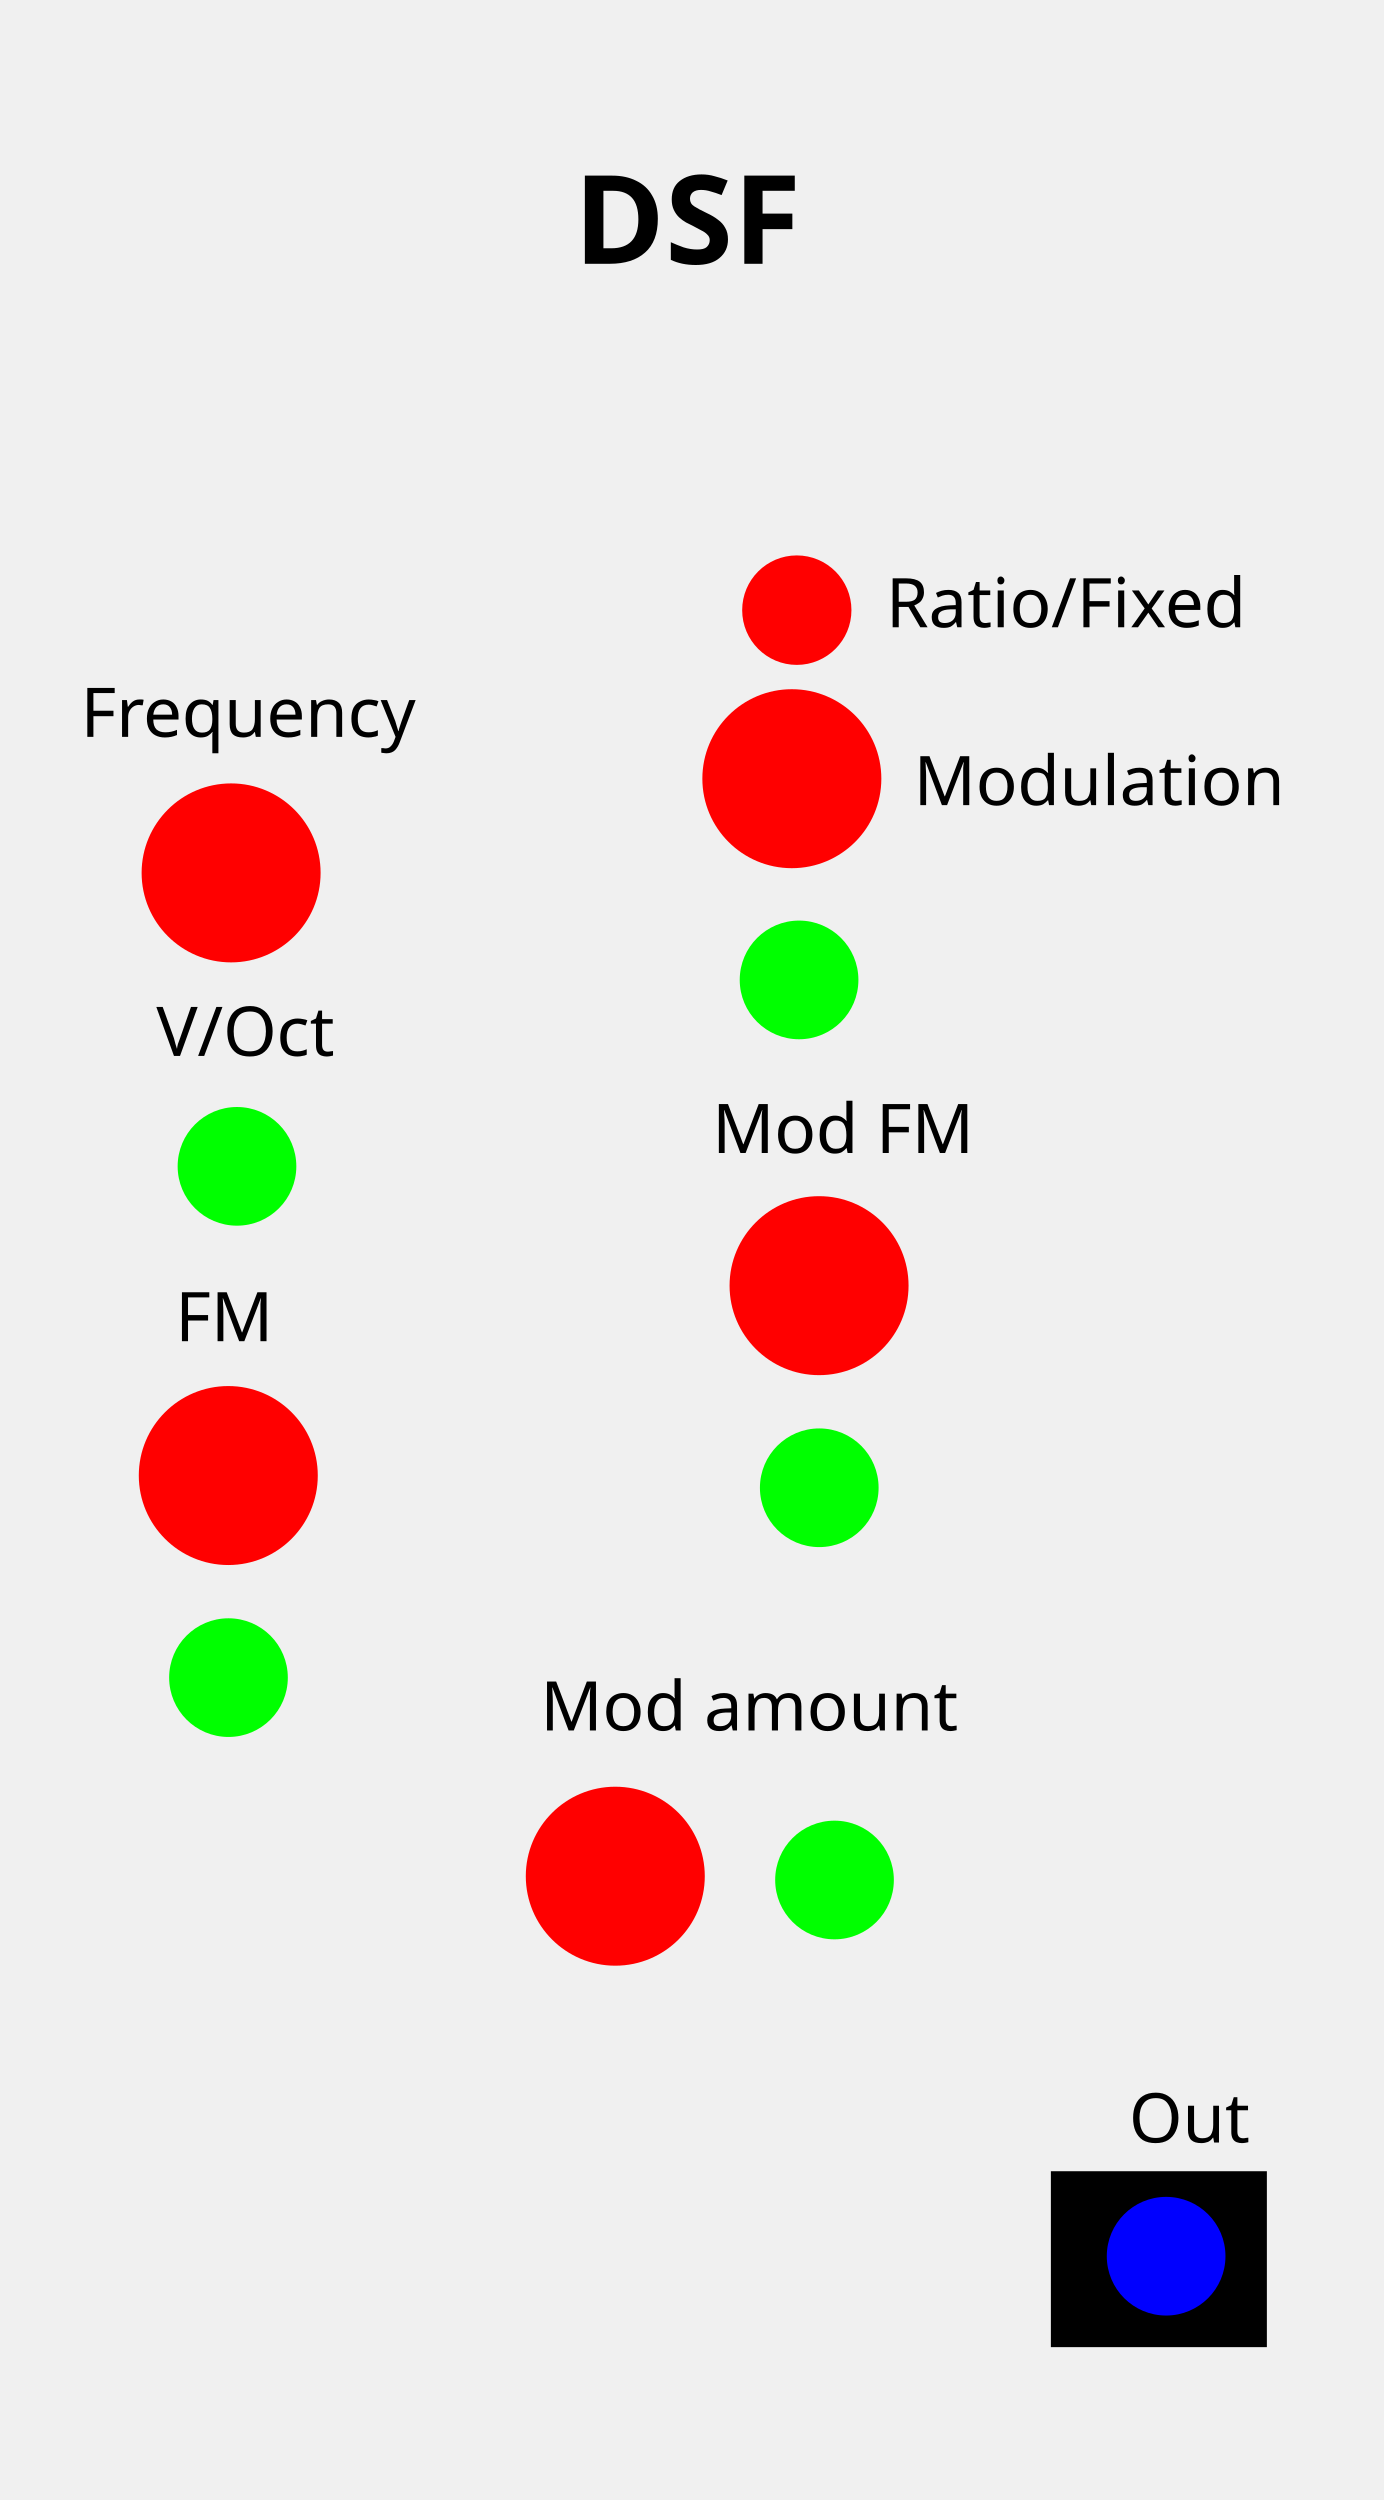
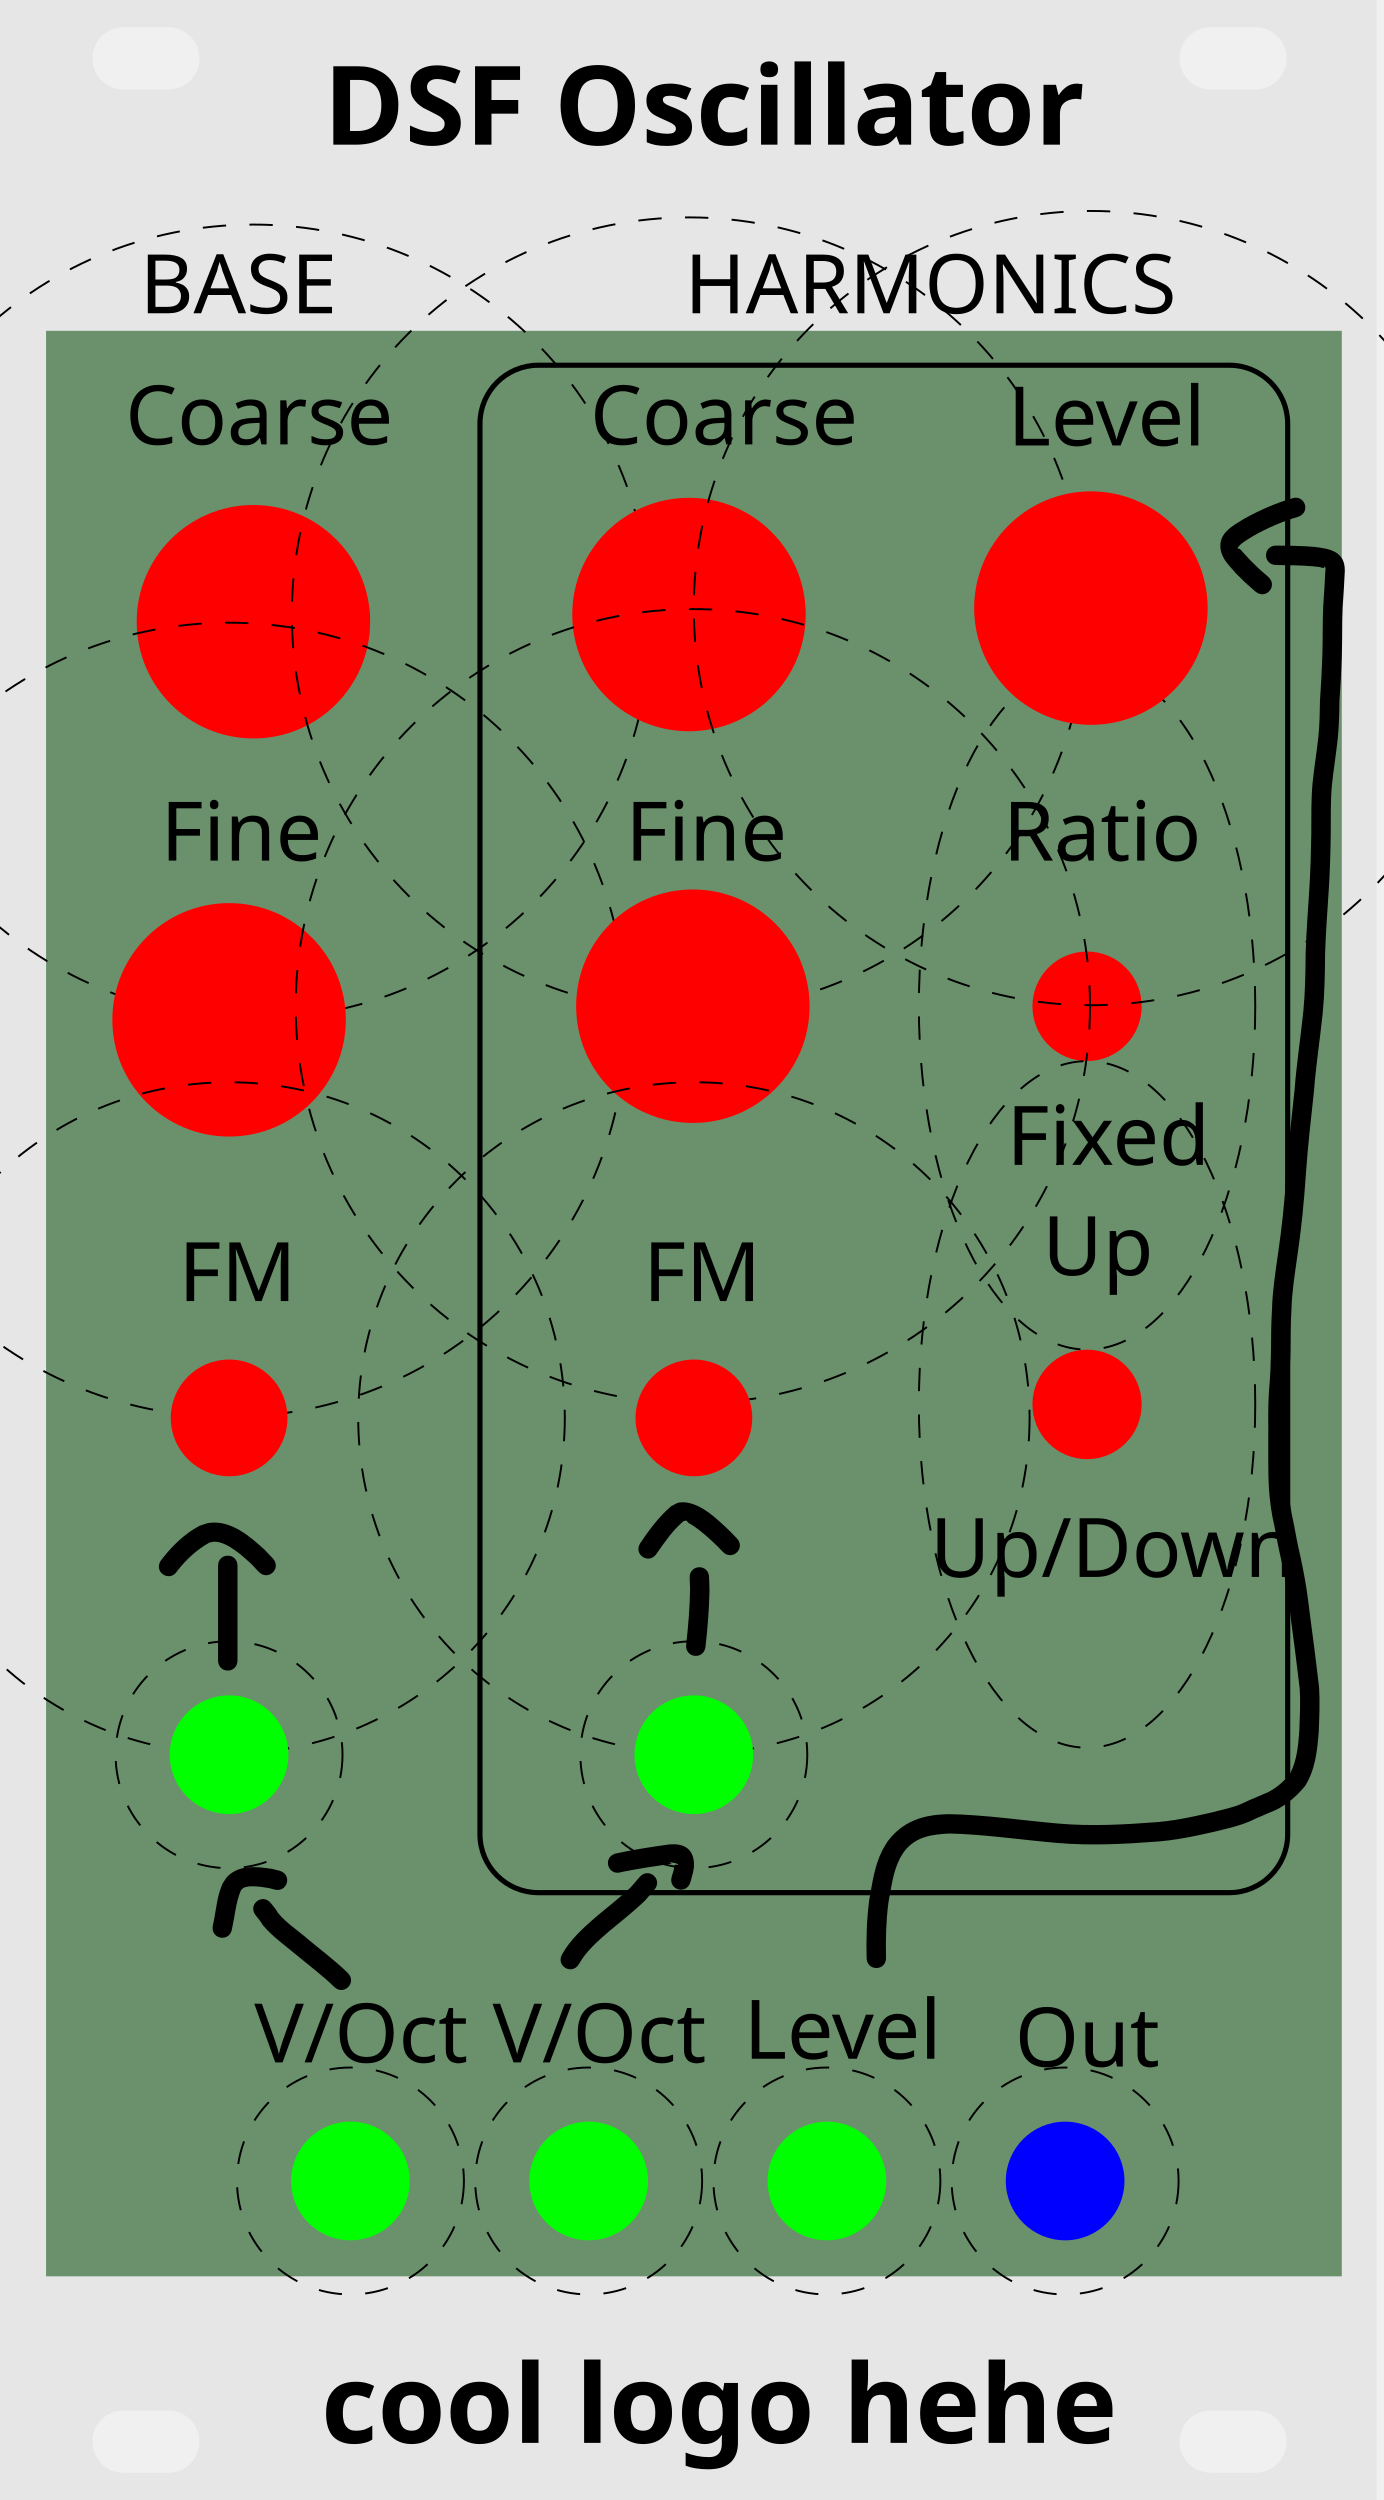
<svg xmlns="http://www.w3.org/2000/svg" version="1.1" width="71.12mm" height="128.5mm" viewBox="0 0 71.12 128.5" id="svg8664">
-   <defs id="defs8668" />
-   <g style="display:none;fill:#000000;fill-opacity:1;stroke:#000000;stroke-linecap:round;stroke-linejoin:round;stroke-opacity:1" id="g6" />
-   <g id="layer2" style="display:none;fill:#280b0b">
-     <g id="g721">
-       <rect style="fill:#e6e6e6;stroke:none;stroke-width:0mm" height="128.5" width="70.76" x="0" y="0" rx="0" ry="0" id="rect711" />
-       <rect style="fill:#ffffff;stroke:none;stroke-width:0mm" height="3.2" width="5.5" x="4.75" y="123.9" rx="1.6" ry="0" id="rect713" />
-       <rect style="fill:#ffffff;stroke:none;stroke-width:0mm" height="3.2" width="5.5" x="4.75" y="1.4" rx="1.6" ry="0" id="rect715" />
-       <rect style="fill:#ffffff;stroke:none;stroke-width:0mm" height="3.2" width="5.5" x="60.63" y="123.9" rx="1.6" ry="0" id="rect717" />
-       <rect style="fill:#ffffff;stroke:none;stroke-width:0mm" height="3.2" width="5.5" x="60.63" y="1.4" rx="1.6" ry="0" id="rect719" />
+   <defs id="defs8668">
+     </defs>
+   <g id="layer2" style="display:inline;fill:#280b0b">
+     <path id="rect711" clip-path="none" style="display:inline;fill:#e6e6e6;stroke:none;stroke-width:0mm" d="M 0 0 L 0 128.5 L 70.76 128.5 L 70.76 0 L 0 0 z M 6.35 1.4 L 8.65 1.4 C 9.537 1.4 10.25 2.113 10.25 3 C 10.25 3.886 9.537 4.6 8.65 4.6 L 6.35 4.6 C 5.464 4.6 4.75 3.886 4.75 3 C 4.75 2.113 5.464 1.4 6.35 1.4 z M 62.23 1.4 L 64.53 1.4 C 65.416 1.4 66.13 2.113 66.13 3 C 66.13 3.886 65.416 4.6 64.53 4.6 L 62.23 4.6 C 61.343 4.6 60.63 3.886 60.63 3 C 60.63 2.113 61.343 1.4 62.23 1.4 z M 6.35 123.9 L 8.65 123.9 C 9.537 123.9 10.25 124.613 10.25 125.5 C 10.25 126.386 9.537 127.1 8.65 127.1 L 6.35 127.1 C 5.464 127.1 4.75 126.386 4.75 125.5 C 4.75 124.613 5.464 123.9 6.35 123.9 z M 62.23 123.9 L 64.53 123.9 C 65.416 123.9 66.13 124.613 66.13 125.5 C 66.13 126.386 65.416 127.1 64.53 127.1 L 62.23 127.1 C 61.343 127.1 60.63 126.386 60.63 125.5 C 60.63 124.613 61.343 123.9 62.23 123.9 z " />
+   </g>
+   <g id="layer1" style="display:inline">
+     <rect style="display:inline;fill:#28652c;fill-opacity:0.65;stroke:none;stroke-width:0.49" id="rect10531" width="66.6" height="100" x="2.368" y="17.004" />
+   </g>
+   <g id="layer5" style="display:inline">
+     <path style="fill:#000000;stroke:none;stroke-width:0.265" id="path10471" d="m 12.208,85.337 c 0,-0.839 0,-1.678 0,-2.517 0,-0.776 0,-1.553 0,-2.329 0,-0.707 -1,-0.707 -1,0 v 0 c 0,0.776 0,1.553 0,2.329 0,0.839 0,1.678 0,2.517 0,0.707 1,0.707 1,0 z" />
+     <path style="fill:#000000;stroke:none;stroke-width:0.265" id="path10473" d="m 9.116,80.736 c 0.455,-0.572 1.003,-1.093 1.646,-1.445 0.087,-0.016 0.172,-0.048 0.26,-0.048 0.653,-0.003 1.459,0.742 1.901,1.149 0.122,0.131 0.245,0.261 0.367,0.392 0.485,0.515 1.213,-0.171 0.728,-0.686 v 0 c -0.14,-0.148 -0.281,-0.297 -0.421,-0.445 -0.765,-0.693 -1.702,-1.511 -2.822,-1.379 -0.174,0.021 -0.337,0.098 -0.505,0.147 -0.132,0.076 -0.269,0.144 -0.395,0.229 -0.629,0.421 -1.177,0.987 -1.627,1.59 -0.351,0.614 0.517,1.11 0.868,0.496 z" />
+     <path style="fill:#000000;stroke:none;stroke-width:0.265" id="path10475" d="m 36.264,84.637 c 0.108,-0.972 0.188,-1.943 0.205,-2.921 -0.007,-0.216 -0.014,-0.432 -0.021,-0.647 -0.024,-0.707 -1.023,-0.673 -0.999,0.034 v 0 c 0.007,0.199 0.014,0.398 0.021,0.597 -0.015,0.947 -0.096,1.887 -0.2,2.828 -0.078,0.703 0.916,0.813 0.994,0.11 z" />
+     <path style="fill:#000000;stroke:none;stroke-width:0.265" id="path10477" d="m 33.755,79.85 c 0.411,-0.592 0.828,-1.201 1.384,-1.666 0.047,-0.006 0.095,-0.034 0.14,-0.019 0.046,0.016 0.063,0.074 0.102,0.103 0.095,0.069 0.203,0.121 0.299,0.188 0.421,0.295 0.797,0.635 1.167,0.991 0.1,0.104 0.2,0.208 0.3,0.311 0.491,0.509 1.211,-0.185 0.72,-0.694 v 0 c -0.109,-0.113 -0.219,-0.227 -0.328,-0.34 -0.649,-0.618 -1.63,-1.616 -2.607,-1.497 -0.161,0.019 -0.296,0.131 -0.443,0.197 -0.623,0.543 -1.123,1.209 -1.581,1.895 -0.375,0.6 0.473,1.13 0.848,0.53 z" />
+     <path style="fill:#000000;stroke:none;stroke-width:0.265" id="path10485" d="m 17.874,101.408 c -0.63,-0.618 -1.342,-1.144 -2.017,-1.709 -0.524,-0.46 -1.125,-0.836 -1.572,-1.378 -0.098,-0.181 -0.231,-0.337 -0.36,-0.496 -0.444,-0.55 -1.222,0.078 -0.778,0.628 v 0 c 0.133,0.165 0.264,0.327 0.372,0.511 0.494,0.579 1.112,1.018 1.696,1.502 0.653,0.546 1.341,1.055 1.952,1.649 0.5,0.5 1.207,-0.207 0.707,-0.707 z" />
+     <path style="fill:#000000;stroke:none;stroke-width:0.265" id="path10487" d="m 11.926,99.142 c 0.147,-0.66 0.193,-1.347 0.455,-1.976 0.041,-0.04 0.075,-0.09 0.123,-0.12 0.289,-0.18 1.029,-0.045 1.344,0.006 0.086,0.023 0.172,0.046 0.258,0.07 0.684,0.178 0.936,-0.79 0.251,-0.968 v 0 c -0.118,-0.03 -0.237,-0.06 -0.355,-0.09 -0.765,-0.118 -1.664,-0.232 -2.281,0.359 -0.111,0.107 -0.181,0.25 -0.271,0.375 -0.049,0.127 -0.106,0.252 -0.147,0.382 -0.186,0.592 -0.227,1.22 -0.368,1.821 -0.1,0.7 0.89,0.841 0.99,0.141 z" />
+     <path style="fill:#000000;stroke:none;stroke-width:0.265" id="path10489" d="m 29.765,100.942 c 0.375,-0.667 0.956,-1.16 1.522,-1.658 0.607,-0.506 1.23,-0.991 1.805,-1.534 0.191,-0.194 0.356,-0.41 0.537,-0.612 0.468,-0.53 -0.281,-1.192 -0.75,-0.662 v 0 c -0.159,0.182 -0.31,0.37 -0.475,0.548 -0.564,0.536 -1.185,1.007 -1.779,1.509 -0.648,0.571 -1.302,1.148 -1.729,1.913 -0.351,0.614 0.517,1.11 0.868,0.496 z" />
+     <path style="fill:#000000;stroke:none;stroke-width:0.265" id="path10491" d="m 31.937,96.224 c 0.861,-0.173 1.732,-0.308 2.601,-0.432 -0.422,-0.138 0.398,-0.018 0.316,0.05 -0.048,0.04 -0.14,-0.049 -0.175,0.039 -0.032,0.081 -0.033,0.171 -0.055,0.255 -0.029,0.11 -0.065,0.217 -0.098,0.326 -0.195,0.68 0.766,0.955 0.961,0.276 v 0 c 0.083,-0.299 0.205,-0.649 0.185,-0.967 -0.049,-0.798 -0.57,-1.025 -1.277,-0.968 -0.928,0.133 -1.86,0.27 -2.776,0.474 -0.671,0.224 -0.355,1.172 0.316,0.949 z" />
+     <path style="fill:#000000;stroke:none;stroke-width:0.265" id="path10493" d="m 45.542,100.623 c -0.022,-0.945 1.72e-4,-1.884 0.122,-2.821 0.148,-0.777 0.232,-1.6 0.607,-2.311 0.058,-0.109 0.131,-0.21 0.196,-0.315 0.607,-0.785 1.409,-0.883 2.343,-0.934 1.843,0.048 3.67,0.324 5.505,0.483 1.751,0.154 3.505,0.058 5.253,-0.075 0.672,-0.057 1.334,-0.172 1.994,-0.311 0.413,-0.096 0.83,-0.174 1.239,-0.283 0.495,-0.119 0.986,-0.243 1.454,-0.446 0.429,-0.209 0.875,-0.38 1.311,-0.573 0.602,-0.289 1.09,-0.724 1.512,-1.234 0.527,-0.835 0.632,-1.822 0.704,-2.784 0.033,-0.763 0.065,-1.529 0.02,-2.291 -0.083,-0.673 -0.168,-1.347 -0.247,-2.021 -0.103,-0.823 -0.223,-1.643 -0.321,-2.467 -0.094,-0.746 -0.23,-1.485 -0.389,-2.219 -0.136,-0.576 -0.248,-1.156 -0.352,-1.739 -0.14,-0.586 -0.224,-1.181 -0.269,-1.781 -0.032,-0.536 -0.034,-1.072 -0.035,-1.609 2.41e-4,-0.528 0.001,-1.055 0.002,-1.583 -0.005,-0.622 -0.006,-1.242 0.041,-1.862 0.062,-0.663 0.084,-1.329 0.097,-1.994 0.004,-0.712 0.006,-1.423 0.052,-2.134 0.022,-0.897 0.165,-1.781 0.289,-2.668 0.215,-1.425 0.356,-2.86 0.452,-4.298 0.099,-1.415 0.259,-2.825 0.413,-4.235 0.102,-1.356 0.315,-2.7 0.453,-4.052 0.098,-1.013 0.113,-2.031 0.122,-3.047 0.034,-1.093 0.119,-2.184 0.188,-3.275 0.06,-0.95 0.089,-1.902 0.102,-2.854 0.01,-0.852 -0.019,-1.703 0.063,-2.552 0.082,-0.793 0.212,-1.58 0.296,-2.372 0.065,-0.638 0.08,-1.279 0.087,-1.919 0.058,-0.777 0.097,-1.554 0.122,-2.333 0.032,-0.827 0.004,-1.655 0.043,-2.481 0.043,-0.635 0.086,-1.27 0.113,-1.906 0.003,-0.989 -0.762,-1.12 -1.568,-1.217 -0.647,-0.054 -1.297,-0.061 -1.946,-0.068 -0.707,-0.008 -0.718,0.992 -0.011,1 v 0 c 0.615,0.007 1.23,0.013 1.844,0.062 0.121,0.013 0.242,0.022 0.363,0.038 0.089,0.012 0.202,0.086 0.267,0.025 0.014,-0.013 -0.004,-0.046 0.012,-0.055 0.052,-0.029 0.063,0.33 0.04,0.173 -0.027,0.635 -0.07,1.268 -0.113,1.902 -0.038,0.831 -0.014,1.664 -0.044,2.496 -0.025,0.786 -0.067,1.57 -0.122,2.354 -0.007,0.609 -0.02,1.219 -0.082,1.825 -0.084,0.797 -0.217,1.587 -0.297,2.384 -0.081,0.876 -0.061,1.753 -0.067,2.632 -0.013,0.936 -0.041,1.872 -0.1,2.806 -0.07,1.109 -0.156,2.217 -0.19,3.329 -0.009,0.986 -0.023,1.973 -0.117,2.955 -0.137,1.35 -0.35,2.691 -0.452,4.045 -0.155,1.424 -0.317,2.847 -0.416,4.276 -0.094,1.414 -0.234,2.825 -0.445,4.227 -0.127,0.911 -0.272,1.821 -0.297,2.743 -0.046,0.725 -0.051,1.45 -0.053,2.177 -0.013,0.647 -0.034,1.294 -0.095,1.939 -0.049,0.645 -0.05,1.29 -0.044,1.937 -5.29e-4,0.529 -0.002,1.058 -0.002,1.586 0.001,0.561 0.004,1.122 0.038,1.682 0.048,0.634 0.134,1.263 0.282,1.883 0.107,0.595 0.222,1.187 0.36,1.775 0.154,0.703 0.282,1.411 0.373,2.125 0.099,0.823 0.217,1.643 0.321,2.465 0.077,0.656 0.158,1.311 0.242,1.965 0.046,0.717 0.007,1.438 -0.019,2.155 -0.056,0.758 -0.121,1.544 -0.482,2.227 -0.315,0.395 -0.689,0.723 -1.143,0.951 -0.436,0.195 -0.884,0.364 -1.313,0.574 -0.414,0.193 -0.867,0.275 -1.305,0.394 -0.391,0.107 -0.791,0.177 -1.185,0.27 -0.616,0.13 -1.235,0.239 -1.863,0.292 -1.694,0.129 -3.393,0.225 -5.09,0.076 -1.884,-0.164 -3.76,-0.453 -5.653,-0.485 -0.23,0.015 -0.462,0.017 -0.69,0.046 -1.018,0.129 -1.832,0.535 -2.446,1.368 -0.086,0.144 -0.181,0.284 -0.258,0.433 -0.409,0.801 -0.525,1.711 -0.683,2.584 -0.126,0.98 -0.155,1.961 -0.131,2.949 0,0.707 1,0.707 1,0 z" />
+     <path style="fill:#000000;stroke:none;stroke-width:0.265" id="path10495" d="m 66.406,25.617 c -0.864,0.252 -1.683,0.618 -2.469,1.053 -0.55,0.341 -1.289,0.715 -1.206,1.502 0.058,0.554 0.463,0.907 0.793,1.296 0.665,0.655 0.33,0.345 1,0.932 0.532,0.465 1.191,-0.287 0.658,-0.753 v 0 c -0.61,-0.532 -0.306,-0.252 -0.908,-0.841 -0.122,-0.132 -0.245,-0.263 -0.367,-0.395 -0.059,-0.064 -0.109,-0.138 -0.177,-0.193 -0.031,-0.025 -0.12,-0.002 -0.112,-0.041 0.043,-0.195 0.663,-0.543 0.804,-0.634 0.731,-0.407 1.495,-0.745 2.3,-0.979 0.671,-0.224 0.355,-1.172 -0.316,-0.949 z" />
+     <rect style="display:inline;fill:none;stroke:#000000;stroke-width:0.265" id="rect196" width="41.517" height="78.51" x="24.67" y="18.773" rx="3" ry="3" />
+   </g>
+   <g id="layer3" style="display:inline">
+     <g id="g2703" transform="translate(-111.0459,-78.39869)">
+       <circle style="display:inline;fill:none;stroke:#000000;stroke-width:0.1;stroke-dasharray:1.2, 1.2;stroke-dashoffset:0;stroke-opacity:1" id="circle13475-1-0" cx="124.072" cy="110.355" r="20.413" />
+       <circle style="display:inline;fill:#ff0000;stroke-width:0.345" id="circle13475-1" cx="124.072" cy="110.355" r="6" />
+     </g>
+     <g id="g2703-7" transform="translate(-88.65799,-78.76809)">
+       <circle style="display:inline;fill:none;stroke:#000000;stroke-width:0.1;stroke-dasharray:1.2, 1.2;stroke-dashoffset:0;stroke-opacity:1" id="circle13475-1-0-5" cx="124.072" cy="110.355" r="20.413" />
+       <circle style="display:inline;fill:#ff0000;stroke-width:0.345" id="circle13475-1-3" cx="124.072" cy="110.355" r="6" />
+     </g>
+     <g id="g2708" transform="translate(-114.5783,-56.61617)">
+       <ellipse style="display:inline;fill:none;stroke:#000000;stroke-width:0.1;stroke-dasharray:1.2, 1.2;stroke-dashoffset:0;stroke-opacity:1" id="circle13475-1-0-4" cx="170.453" cy="108.34" rx="8.645" ry="17.645" />
+       <ellipse style="display:inline;fill:#ff0000;stroke-width:0.265" id="circle13475-0-6" cx="170.453" cy="108.34" rx="2.808" ry="2.814" />
+     </g>
+     <g id="g2708-1" transform="translate(-114.5783,-36.15327)" style="display:inline">
+       <ellipse style="display:inline;fill:none;stroke:#000000;stroke-width:0.1;stroke-dasharray:1.2, 1.2;stroke-dashoffset:0;stroke-opacity:1" id="circle13475-1-0-4-7" cx="170.453" cy="108.34" rx="8.645" ry="17.645" />
+       <ellipse style="display:inline;fill:#ff0000;stroke-width:0.265" id="circle13475-0-6-6" cx="170.453" cy="108.34" rx="2.808" ry="2.814" />
+     </g>
+     <g id="g2703-8" transform="translate(-112.2974,-57.93579)">
+       <circle style="display:inline;fill:none;stroke:#000000;stroke-width:0.1;stroke-dasharray:1.2, 1.2;stroke-dashoffset:0;stroke-opacity:1" id="circle13475-1-0-3" cx="124.072" cy="110.355" r="20.413" />
+       <circle style="display:inline;fill:#ff0000;stroke-width:0.345" id="circle13475-1-1" cx="124.072" cy="110.355" r="6" />
+     </g>
+     <g id="g2703-77" transform="translate(-88.4588,-58.63596)">
+       <circle style="display:inline;fill:none;stroke:#000000;stroke-width:0.1;stroke-dasharray:1.2, 1.2;stroke-dashoffset:0;stroke-opacity:1" id="circle13475-1-0-6" cx="124.072" cy="110.355" r="20.413" />
+       <circle style="display:inline;fill:#ff0000;stroke-width:0.345" id="circle13475-1-10" cx="124.072" cy="110.355" r="6" />
+     </g>
+     <g id="g2698" transform="translate(-64.49895,-37.47415)">
+       <circle style="display:inline;fill:none;stroke:#000000;stroke-width:0.1;stroke-dasharray:1.2, 1.2;stroke-dashoffset:0;stroke-opacity:1" id="circle13475-1-0-2-7" cx="76.276" cy="110.355" r="17.254" />
+       <circle style="display:inline;fill:#ff0000;stroke-width:0.173" id="circle13475-1-9-0" cx="76.276" cy="110.355" r="3" />
+     </g>
+     <g id="g2698-3" transform="translate(-40.60941,-37.47415)">
+       <circle style="display:inline;fill:none;stroke:#000000;stroke-width:0.1;stroke-dasharray:1.2, 1.2;stroke-dashoffset:0;stroke-opacity:1" id="circle13475-1-0-2-7-5" cx="76.276" cy="110.355" r="17.254" />
+       <circle style="display:inline;fill:#ff0000;stroke-width:0.173" id="circle13475-1-9-0-7" cx="76.276" cy="110.355" r="3" />
+     </g>
+     <g id="g2703-77-1" transform="translate(-67.99938,-79.09886)" style="display:inline">
+       <circle style="display:inline;fill:none;stroke:#000000;stroke-width:0.1;stroke-dasharray:1.2, 1.2;stroke-dashoffset:0;stroke-opacity:1" id="circle13475-1-0-6-1" cx="124.072" cy="110.355" r="20.413" />
+       <circle style="display:inline;fill:#ff0000;stroke-width:0.345" id="circle13475-1-10-7" cx="124.072" cy="110.355" r="6" />
+     </g>
+     <g id="g2718" transform="translate(-61.50289,-63.45242)">
+       <ellipse style="display:inline;fill:none;stroke:#000000;stroke-width:0.1;stroke-dasharray:1.2, 1.2;stroke-dashoffset:0;stroke-opacity:1" id="circle13475-1-0-0-1-9" cx="73.276" cy="153.645" rx="5.832" ry="5.832" />
+       <circle style="display:inline;fill:#00ff00;stroke-width:0.265" id="path13156-4-87-6-5-1" cx="73.276" cy="153.645" r="3.05" />
+     </g>
+     <g id="g2718-5" transform="translate(-37.61335,-63.45242)" style="display:inline">
+       <ellipse style="display:inline;fill:none;stroke:#000000;stroke-width:0.1;stroke-dasharray:1.2, 1.2;stroke-dashoffset:0;stroke-opacity:1" id="circle13475-1-0-0-1-9-1" cx="73.276" cy="153.645" rx="5.832" ry="5.832" />
+       <circle style="display:inline;fill:#00ff00;stroke-width:0.265" id="path13156-4-87-6-5-1-5" cx="73.276" cy="153.645" r="3.05" />
+     </g>
+     <g id="g2718-5-5" transform="translate(-30.77336,-41.54231)" style="display:inline">
+       <ellipse style="display:inline;fill:none;stroke:#000000;stroke-width:0.1;stroke-dasharray:1.2, 1.2;stroke-dashoffset:0;stroke-opacity:1" id="circle13475-1-0-0-1-9-1-1" cx="73.276" cy="153.645" rx="5.832" ry="5.832" />
+       <circle style="display:inline;fill:#00ff00;stroke-width:0.265" id="path13156-4-87-6-5-1-5-5" cx="73.276" cy="153.645" r="3.05" />
+     </g>
+     <g id="g2718-5-5-7" transform="translate(-55.26297,-41.54231)" style="display:inline">
+       <ellipse style="display:inline;fill:none;stroke:#000000;stroke-width:0.1;stroke-dasharray:1.2, 1.2;stroke-dashoffset:0;stroke-opacity:1" id="circle13475-1-0-0-1-9-1-1-7" cx="73.276" cy="153.645" rx="5.832" ry="5.832" />
+       <circle style="display:inline;fill:#00ff00;stroke-width:0.265" id="path13156-4-87-6-5-1-5-5-9" cx="73.276" cy="153.645" r="3.05" />
+     </g>
+     <g id="g2718-5-5-5" transform="translate(-43.01816,-41.54231)" style="display:inline">
+       <ellipse style="display:inline;fill:none;stroke:#000000;stroke-width:0.1;stroke-dasharray:1.2, 1.2;stroke-dashoffset:0;stroke-opacity:1" id="circle13475-1-0-0-1-9-1-1-1" cx="73.276" cy="153.645" rx="5.832" ry="5.832" />
+       <circle style="display:inline;fill:#00ff00;stroke-width:0.265" id="path13156-4-87-6-5-1-5-5-6" cx="73.276" cy="153.645" r="3.05" />
+     </g>
+     <g id="g2718-2" transform="translate(-18.52856,-41.54231)">
+       <ellipse style="display:inline;fill:none;stroke:#000000;stroke-width:0.1;stroke-dasharray:1.2, 1.2;stroke-dashoffset:0;stroke-opacity:1" id="circle13475-1-0-0-1-9-9" cx="73.276" cy="153.645" rx="5.832" ry="5.832" />
+       <circle style="display:inline;fill:#0000ff;stroke-width:0.265" id="path13156-4-87-6-5-1-9" cx="73.276" cy="153.645" r="3.05" />
    </g>
  </g>
-   <g id="layer1" style="display:inline">
-     <rect style="display:inline;fill:#000000;stroke:none;stroke-width:0;stroke-dasharray:none" id="rect5959" width="11.102" height="9.042" x="54.015" y="111.601" />
-   </g>
-   <g id="layer4">
-     <text xml:space="preserve" style="font-style:normal;font-variant:normal;font-weight:normal;font-stretch:normal;font-size:3.528px;font-family:'Segoe UI';-inkscape-font-specification:'Segoe UI';display:inline;fill:#ffff00;stroke:none;stroke-width:0.265" x="46.96" y="41.384" id="text1062-4">
-       <tspan id="tspan1060-6" style="font-style:normal;font-variant:normal;font-weight:normal;font-stretch:normal;font-size:3.528px;font-family:'Segoe UI';-inkscape-font-specification:'Segoe UI';fill:#000000;stroke-width:0.265" x="46.96" y="41.384">Modulation</tspan>
+   <g id="layer6" style="display:inline">
+     <text xml:space="preserve" style="font-size:5.644px;font-family:'Segoe UI';-inkscape-font-specification:'Segoe UI';display:inline;fill:#000000;stroke:none;stroke-width:0.265" x="16.631" y="7.438" id="text386-47-0-1">
+       <tspan id="tspan384-05-2-9" style="font-style:normal;font-variant:normal;font-weight:bold;font-stretch:normal;font-size:5.644px;font-family:Ubuntu;-inkscape-font-specification:'Ubuntu Bold';fill:#000000;stroke:none;stroke-width:0.265" x="16.631" y="7.438">DSF Oscillator</tspan>
    </text>
-     <text xml:space="preserve" style="font-style:normal;font-variant:normal;font-weight:normal;font-stretch:normal;font-size:3.528px;font-family:'Segoe UI';-inkscape-font-specification:'Segoe UI';display:inline;fill:#ffff00;stroke:none;stroke-width:0.265" x="4.145" y="37.878" id="text1062-7">
-       <tspan id="tspan1060-9" style="font-style:normal;font-variant:normal;font-weight:normal;font-stretch:normal;font-size:3.528px;font-family:'Segoe UI';-inkscape-font-specification:'Segoe UI';fill:#000000;stroke-width:0.265" x="4.145" y="37.878">Frequency</tspan>
+     <text xml:space="preserve" style="font-size:5.644px;font-family:'Segoe UI';-inkscape-font-specification:'Segoe UI';display:inline;fill:#000000;stroke:none;stroke-width:0.265" x="16.512" y="125.559" id="text386-47-0-1-2">
+       <tspan id="tspan384-05-2-9-5" style="font-style:normal;font-variant:normal;font-weight:bold;font-stretch:normal;font-size:5.644px;font-family:Ubuntu;-inkscape-font-specification:'Ubuntu Bold';fill:#000000;stroke:none;stroke-width:0.265" x="16.512" y="125.559">cool logo hehe</tspan>
    </text>
-     <text xml:space="preserve" style="font-style:normal;font-variant:normal;font-weight:normal;font-stretch:normal;font-size:3.528px;font-family:'Segoe UI';-inkscape-font-specification:'Segoe UI';display:inline;fill:#ffff00;stroke:none;stroke-width:0.265" x="8.037" y="54.271" id="text1062-4-5">
-       <tspan style="font-style:normal;font-variant:normal;font-weight:normal;font-stretch:normal;font-size:3.528px;font-family:'Segoe UI';-inkscape-font-specification:'Segoe UI';fill:#000000;stroke-width:0.265" x="8.037" y="54.271" id="tspan1432">V/Oct</tspan>
+     <text xml:space="preserve" style="font-style:normal;font-variant:normal;font-weight:300;font-stretch:normal;font-size:4.233px;font-family:Ubuntu;-inkscape-font-specification:'Ubuntu Light';fill:#000000;stroke:none;stroke-width:0.265" x="6.435" y="22.84" id="text386">
+       <tspan id="tspan384" style="font-style:normal;font-variant:normal;font-weight:300;font-stretch:normal;font-size:4.233px;font-family:Ubuntu;-inkscape-font-specification:'Ubuntu Light';fill:#000000;stroke:none;stroke-width:0.265" x="6.435" y="22.84">Coarse</tspan>
    </text>
-     <text xml:space="preserve" style="display:inline;font-weight:normal;font-size:3.528px;font-family:'Segoe UI';-inkscape-font-specification:'Segoe UI';fill:#ffff00;stroke:none;stroke-width:0.265;font-style:normal;font-stretch:normal;font-variant:normal" x="58.023" y="110.127" id="text1062-4-5-4">
-       <tspan id="tspan1060-6-2-8" style="fill:#000000;stroke-width:0.265;-inkscape-font-specification:'Segoe UI';font-family:'Segoe UI';font-weight:normal;font-style:normal;font-stretch:normal;font-variant:normal;font-size:3.528px" x="58.023" y="110.127">Out</tspan>
-       <tspan style="fill:#000000;stroke-width:0.265;-inkscape-font-specification:'Segoe UI';font-family:'Segoe UI';font-weight:normal;font-style:normal;font-stretch:normal;font-variant:normal;font-size:3.528px" x="58.023" y="115.419" id="tspan1432-6" />
+     <text xml:space="preserve" style="font-style:normal;font-variant:normal;font-weight:300;font-stretch:normal;font-size:4.233px;font-family:Ubuntu;-inkscape-font-specification:'Ubuntu Light';fill:#000000;stroke:none;stroke-width:0.265" x="8.266" y="44.235" id="text386-5">
+       <tspan id="tspan384-0" style="font-style:normal;font-variant:normal;font-weight:300;font-stretch:normal;font-size:4.233px;font-family:Ubuntu;-inkscape-font-specification:'Ubuntu Light';fill:#000000;stroke:none;stroke-width:0.265" x="8.266" y="44.235">Fine</tspan>
    </text>
-     <text xml:space="preserve" style="font-weight:bold;font-size:6.35px;font-family:'Segoe UI';-inkscape-font-specification:'Segoe UI Bold';display:inline;fill:#ffff00;stroke:none;stroke-width:0.265" x="29.486" y="13.558" id="text1062-1">
-       <tspan id="tspan1060-26" style="font-size:6.35px;fill:#000000;stroke-width:0.265" x="29.486" y="13.558">DSF</tspan>
+     <text xml:space="preserve" style="font-style:normal;font-variant:normal;font-weight:300;font-stretch:normal;font-size:4.233px;font-family:Ubuntu;-inkscape-font-specification:'Ubuntu Light';fill:#000000;stroke:none;stroke-width:0.265" x="9.182" y="66.872" id="text386-5-6">
+       <tspan id="tspan384-0-5" style="font-style:normal;font-variant:normal;font-weight:300;font-stretch:normal;font-size:4.233px;font-family:Ubuntu;-inkscape-font-specification:'Ubuntu Light';fill:#000000;stroke:none;stroke-width:0.265" x="9.182" y="66.872">FM</tspan>
    </text>
-     <text xml:space="preserve" style="font-style:normal;font-variant:normal;font-weight:normal;font-stretch:normal;font-size:3.528px;font-family:'Segoe UI';-inkscape-font-specification:'Segoe UI';display:inline;fill:#ffff00;stroke:none;stroke-width:0.265" x="45.54" y="32.239" id="text1062-4-5-7">
-       <tspan id="tspan1060-6-2-5" style="font-style:normal;font-variant:normal;font-weight:normal;font-stretch:normal;font-size:3.528px;font-family:'Segoe UI';-inkscape-font-specification:'Segoe UI';fill:#000000;stroke-width:0.265" x="45.54" y="32.239">Ratio/Fixed</tspan>
-       <tspan style="font-style:normal;font-variant:normal;font-weight:normal;font-stretch:normal;font-size:3.528px;font-family:'Segoe UI';-inkscape-font-specification:'Segoe UI';fill:#000000;stroke-width:0.265" x="45.54" y="36.649" id="tspan1432-8" />
+     <text xml:space="preserve" style="font-style:normal;font-variant:normal;font-weight:300;font-stretch:normal;font-size:4.233px;font-family:Ubuntu;-inkscape-font-specification:'Ubuntu Light';display:inline;fill:#000000;stroke:none;stroke-width:0.265" x="52.157" y="106.219" id="text386-5-6-8-0">
+       <tspan id="tspan384-0-5-4-7" style="font-style:normal;font-variant:normal;font-weight:300;font-stretch:normal;font-size:4.233px;font-family:Ubuntu;-inkscape-font-specification:'Ubuntu Light';fill:#000000;stroke:none;stroke-width:0.265" x="52.157" y="106.219">Out</tspan>
    </text>
-     <text xml:space="preserve" style="font-style:normal;font-variant:normal;font-weight:normal;font-stretch:normal;font-size:3.528px;font-family:'Segoe UI';-inkscape-font-specification:'Segoe UI';display:inline;fill:#ffff00;stroke:none;stroke-width:0.265" x="27.775" y="88.943" id="text1062-4-5-3-3-2">
-       <tspan style="font-style:normal;font-variant:normal;font-weight:normal;font-stretch:normal;font-size:3.528px;font-family:'Segoe UI';-inkscape-font-specification:'Segoe UI';fill:#000000;stroke-width:0.265" x="27.775" y="88.943" id="tspan1-5-9">Mod amount</tspan>
+     <text xml:space="preserve" style="font-style:normal;font-variant:normal;font-weight:300;font-stretch:normal;font-size:4.233px;font-family:Ubuntu;-inkscape-font-specification:'Ubuntu Light';display:inline;fill:#000000;stroke:none;stroke-width:0.265" x="13.072" y="106.01" id="text386-5-6-8-0-9">
+       <tspan id="tspan384-0-5-4-7-0" style="font-style:normal;font-variant:normal;font-weight:300;font-stretch:normal;font-size:4.233px;font-family:Ubuntu;-inkscape-font-specification:'Ubuntu Light';fill:#000000;stroke:none;stroke-width:0.265" x="13.072" y="106.01">V/Oct</tspan>
+       <tspan style="font-style:normal;font-variant:normal;font-weight:300;font-stretch:normal;font-size:4.233px;font-family:Ubuntu;-inkscape-font-specification:'Ubuntu Light';fill:#000000;stroke:none;stroke-width:0.265" x="13.072" y="111.301" id="tspan10383" />
    </text>
-     <text xml:space="preserve" style="font-style:normal;font-variant:normal;font-weight:normal;font-stretch:normal;font-size:3.528px;font-family:'Segoe UI';-inkscape-font-specification:'Segoe UI';display:inline;fill:#ffff00;stroke:none;stroke-width:0.265" x="36.606" y="59.265" id="text1062-7-7-6">
-       <tspan id="tspan1060-9-0-0" style="font-style:normal;font-variant:normal;font-weight:normal;font-stretch:normal;font-size:3.528px;font-family:'Segoe UI';-inkscape-font-specification:'Segoe UI';fill:#000000;stroke-width:0.265" x="36.606" y="59.265">Mod FM</tspan>
+     <text xml:space="preserve" style="font-style:normal;font-variant:normal;font-weight:300;font-stretch:normal;font-size:4.233px;font-family:Ubuntu;-inkscape-font-specification:'Ubuntu Light';display:inline;fill:#000000;stroke:none;stroke-width:0.265" x="25.316" y="106.01" id="text386-5-6-8-0-9-1">
+       <tspan id="tspan384-0-5-4-7-0-3" style="font-style:normal;font-variant:normal;font-weight:300;font-stretch:normal;font-size:4.233px;font-family:Ubuntu;-inkscape-font-specification:'Ubuntu Light';fill:#000000;stroke:none;stroke-width:0.265" x="25.316" y="106.01">V/Oct</tspan>
+       <tspan style="font-style:normal;font-variant:normal;font-weight:300;font-stretch:normal;font-size:4.233px;font-family:Ubuntu;-inkscape-font-specification:'Ubuntu Light';fill:#000000;stroke:none;stroke-width:0.265" x="25.316" y="111.301" id="tspan10383-0" />
    </text>
-     <text xml:space="preserve" style="display:inline;font-style:normal;font-variant:normal;font-weight:normal;font-stretch:normal;font-size:3.528px;font-family:'Segoe UI';-inkscape-font-specification:'Segoe UI';fill:#ffff00;stroke:none;stroke-width:0.265" x="9.008" y="68.935" id="text1062-7-7">
-       <tspan id="tspan1060-9-0" style="font-style:normal;font-variant:normal;font-weight:normal;font-stretch:normal;font-size:3.528px;font-family:'Segoe UI';-inkscape-font-specification:'Segoe UI';fill:#000000;stroke-width:0.265" x="9.008" y="68.935">FM</tspan>
+     <text xml:space="preserve" style="font-style:normal;font-variant:normal;font-weight:300;font-stretch:normal;font-size:4.233px;font-family:Ubuntu;-inkscape-font-specification:'Ubuntu Light';display:inline;fill:#000000;stroke:none;stroke-width:0.265" x="38.236" y="105.817" id="text386-5-6-8-0-9-1-3">
+       <tspan style="font-style:normal;font-variant:normal;font-weight:300;font-stretch:normal;font-size:4.233px;font-family:Ubuntu;-inkscape-font-specification:'Ubuntu Light';fill:#000000;stroke:none;stroke-width:0.265" x="38.236" y="105.817" id="tspan10449">Level</tspan>
+       <tspan style="font-style:normal;font-variant:normal;font-weight:300;font-stretch:normal;font-size:4.233px;font-family:Ubuntu;-inkscape-font-specification:'Ubuntu Light';fill:#000000;stroke:none;stroke-width:0.265" x="38.236" y="111.109" id="tspan10383-0-9" />
+     </text>
+     <text xml:space="preserve" style="font-style:normal;font-variant:normal;font-weight:300;font-stretch:normal;font-size:4.233px;font-family:Ubuntu;-inkscape-font-specification:'Ubuntu Light';display:inline;fill:#000000;stroke:none;stroke-width:0.265" x="4.75" y="18.877" id="text382">
+       <tspan id="tspan380" style="font-style:normal;font-variant:normal;font-weight:300;font-stretch:normal;font-size:4.233px;font-family:Ubuntu;-inkscape-font-specification:'Ubuntu Light';fill:#000000;stroke:none;stroke-width:0.265" x="4.75" y="18.877" />
+     </text>
+     <text xml:space="preserve" style="font-style:normal;font-variant:normal;font-weight:300;font-stretch:normal;font-size:4.233px;font-family:Ubuntu;-inkscape-font-specification:'Ubuntu Light';display:inline;fill:#000000;stroke:none;stroke-width:0.265" x="30.324" y="22.84" id="text386-47">
+       <tspan id="tspan384-05" style="font-style:normal;font-variant:normal;font-weight:300;font-stretch:normal;font-size:4.233px;font-family:Ubuntu;-inkscape-font-specification:'Ubuntu Light';fill:#000000;stroke:none;stroke-width:0.265" x="30.324" y="22.84">Coarse</tspan>
+     </text>
+     <text xml:space="preserve" style="font-style:normal;font-variant:normal;font-weight:300;font-stretch:normal;font-size:4.233px;font-family:Ubuntu;-inkscape-font-specification:'Ubuntu Light';display:inline;fill:#000000;stroke:none;stroke-width:0.265" x="32.156" y="44.235" id="text386-5-7">
+       <tspan id="tspan384-0-8" style="font-style:normal;font-variant:normal;font-weight:300;font-stretch:normal;font-size:4.233px;font-family:Ubuntu;-inkscape-font-specification:'Ubuntu Light';fill:#000000;stroke:none;stroke-width:0.265" x="32.156" y="44.235">Fine</tspan>
+     </text>
+     <text xml:space="preserve" style="font-style:normal;font-variant:normal;font-weight:300;font-stretch:normal;font-size:4.233px;font-family:Ubuntu;-inkscape-font-specification:'Ubuntu Light';display:inline;fill:#000000;stroke:none;stroke-width:0.265" x="33.072" y="66.872" id="text386-5-6-8">
+       <tspan id="tspan384-0-5-4" style="font-style:normal;font-variant:normal;font-weight:300;font-stretch:normal;font-size:4.233px;font-family:Ubuntu;-inkscape-font-specification:'Ubuntu Light';fill:#000000;stroke:none;stroke-width:0.265" x="33.072" y="66.872">FM</tspan>
+     </text>
+     <text xml:space="preserve" style="font-style:normal;font-variant:normal;font-weight:300;font-stretch:normal;font-size:4.233px;font-family:Ubuntu;-inkscape-font-specification:'Ubuntu Light';display:inline;fill:#000000;stroke:none;stroke-width:0.265" x="51.801" y="22.897" id="text386-5-6-8-9">
+       <tspan id="tspan384-0-5-4-2" style="font-style:normal;font-variant:normal;font-weight:300;font-stretch:normal;font-size:4.233px;font-family:Ubuntu;-inkscape-font-specification:'Ubuntu Light';fill:#000000;stroke:none;stroke-width:0.265" x="51.801" y="22.897">Level</tspan>
+     </text>
+     <text xml:space="preserve" style="font-style:normal;font-variant:normal;font-weight:300;font-stretch:normal;font-size:4.233px;font-family:Ubuntu;-inkscape-font-specification:'Ubuntu Light';display:inline;fill:#000000;stroke:none;stroke-width:0.265" x="53.586" y="65.537" id="text386-4-8">
+       <tspan id="tspan384-9-5" style="font-style:normal;font-variant:normal;font-weight:300;font-stretch:normal;font-size:4.233px;font-family:Ubuntu;-inkscape-font-specification:'Ubuntu Light';fill:#000000;stroke:none;stroke-width:0.265" x="53.586" y="65.537">Up</tspan>
+     </text>
+     <text xml:space="preserve" style="font-style:normal;font-variant:normal;font-weight:300;font-stretch:normal;font-size:4.233px;font-family:Ubuntu;-inkscape-font-specification:'Ubuntu Light';display:inline;fill:#000000;stroke:none;stroke-width:0.265" x="47.811" y="81.054" id="text386-4-9-9">
+       <tspan id="tspan384-9-1-1" style="font-style:normal;font-variant:normal;font-weight:300;font-stretch:normal;font-size:4.233px;font-family:Ubuntu;-inkscape-font-specification:'Ubuntu Light';fill:#000000;stroke:none;stroke-width:0.265" x="47.811" y="81.054">Up/Down</tspan>
+     </text>
+     <text xml:space="preserve" style="font-style:normal;font-variant:normal;font-weight:300;font-stretch:normal;font-size:4.233px;font-family:Ubuntu;-inkscape-font-specification:'Ubuntu Light';display:inline;fill:#000000;stroke:none;stroke-width:0.265" x="6.459" y="17.104" id="text1268">
+       <tspan id="tspan1266" style="font-style:normal;font-variant:normal;font-weight:300;font-stretch:normal;font-size:4.233px;font-family:Ubuntu;-inkscape-font-specification:'Ubuntu Light';fill:#000000;stroke:none;stroke-width:0.265" x="6.459" y="17.104" />
+     </text>
+     <text xml:space="preserve" style="font-style:normal;font-variant:normal;font-weight:500;font-stretch:normal;font-size:4.233px;font-family:Ubuntu;-inkscape-font-specification:'Ubuntu Medium';display:inline;fill:#000000;stroke:none;stroke-width:0.265" x="7.193" y="16.105" id="text386-47-0">
+       <tspan id="tspan384-05-2" style="font-style:normal;font-variant:normal;font-weight:500;font-stretch:normal;font-size:4.233px;font-family:Ubuntu;-inkscape-font-specification:'Ubuntu Medium';fill:#000000;stroke:none;stroke-width:0.265" x="7.193" y="16.105">BASE</tspan>
+     </text>
+     <text xml:space="preserve" style="font-style:normal;font-variant:normal;font-weight:500;font-stretch:normal;font-size:4.233px;font-family:Ubuntu;-inkscape-font-specification:'Ubuntu Medium';display:inline;fill:#000000;stroke:none;stroke-width:0.265" x="35.19" y="16.105" id="text386-47-6">
+       <tspan id="tspan384-05-0" style="font-style:normal;font-variant:normal;font-weight:500;font-stretch:normal;font-size:4.233px;font-family:Ubuntu;-inkscape-font-specification:'Ubuntu Medium';fill:#000000;stroke:none;stroke-width:0.265" x="35.19" y="16.105">HARMONICS</tspan>
+     </text>
+     <text xml:space="preserve" style="font-style:normal;font-variant:normal;font-weight:300;font-stretch:normal;font-size:4.233px;font-family:Ubuntu;-inkscape-font-specification:'Ubuntu Light';display:inline;fill:#000000;stroke:none;stroke-width:0.265" x="51.56" y="44.235" id="text386-4">
+       <tspan id="tspan384-9" style="font-style:normal;font-variant:normal;font-weight:300;font-stretch:normal;font-size:4.233px;font-family:Ubuntu;-inkscape-font-specification:'Ubuntu Light';fill:#000000;stroke:none;stroke-width:0.265" x="51.56" y="44.235">Ratio</tspan>
+     </text>
+     <text xml:space="preserve" style="font-style:normal;font-variant:normal;font-weight:300;font-stretch:normal;font-size:4.233px;font-family:Ubuntu;-inkscape-font-specification:'Ubuntu Light';display:inline;fill:#000000;stroke:none;stroke-width:0.265" x="51.745" y="59.875" id="text386-4-9">
+       <tspan id="tspan384-9-1" style="font-style:normal;font-variant:normal;font-weight:300;font-stretch:normal;font-size:4.233px;font-family:Ubuntu;-inkscape-font-specification:'Ubuntu Light';fill:#000000;stroke:none;stroke-width:0.265" x="51.745" y="59.875">Fixed</tspan>
    </text>
  </g>
-   <g id="layer3" style="display:inline">
-     <circle style="display:inline;fill:#ff0000;stroke-width:0.265" id="path13156-4-8-0-1" cx="40.701" cy="40.025" r="4.6" />
-     <circle style="fill:#ff0000;stroke-width:0.265" id="circle13473" cx="31.626" cy="96.437" r="4.6" />
-     <circle style="fill:#ff0000;stroke-width:0.265" id="circle13475-1" cx="11.879" cy="44.867" r="4.6" />
-     <circle style="display:inline;fill:#ff0000;stroke-width:0.265" id="circle13475-1-9" cx="11.734" cy="75.843" r="4.6" />
-     <circle style="fill:#0000ff;stroke-width:0.265" id="path13156-4-87" cx="59.939" cy="115.969" r="3.05" />
-     <circle style="display:inline;fill:#00ff00;stroke-width:0.265" id="path13156-4-87-6" cx="12.181" cy="59.95" r="3.05" />
-     <ellipse style="display:inline;fill:#ff0000;stroke-width:0.265" id="circle13475-0-6" cx="40.956" cy="31.362" rx="2.808" ry="2.814" />
-     <circle style="display:inline;fill:#00ff00;stroke-width:0.265" id="path13156-4-87-6-5" cx="11.744" cy="86.23" r="3.05" />
-     <circle style="display:inline;fill:#00ff00;stroke-width:0.265" id="path13156-4-87-6-5-6" cx="41.072" cy="50.368" r="3.05" />
-     <circle style="display:inline;fill:#00ff00;stroke-width:0.265" id="path13156-4-87-6-5-6-1" cx="42.894" cy="96.632" r="3.05" />
-     <circle style="display:inline;fill:#00ff00;stroke-width:0.265" id="path13156-4-87-6-5-3" cx="42.11" cy="76.471" r="3.05" />
-     <circle style="display:inline;fill:#ff0000;stroke-width:0.265" id="circle13475-1-9-6" cx="42.1" cy="66.083" r="4.6" />
-   </g>
</svg>
